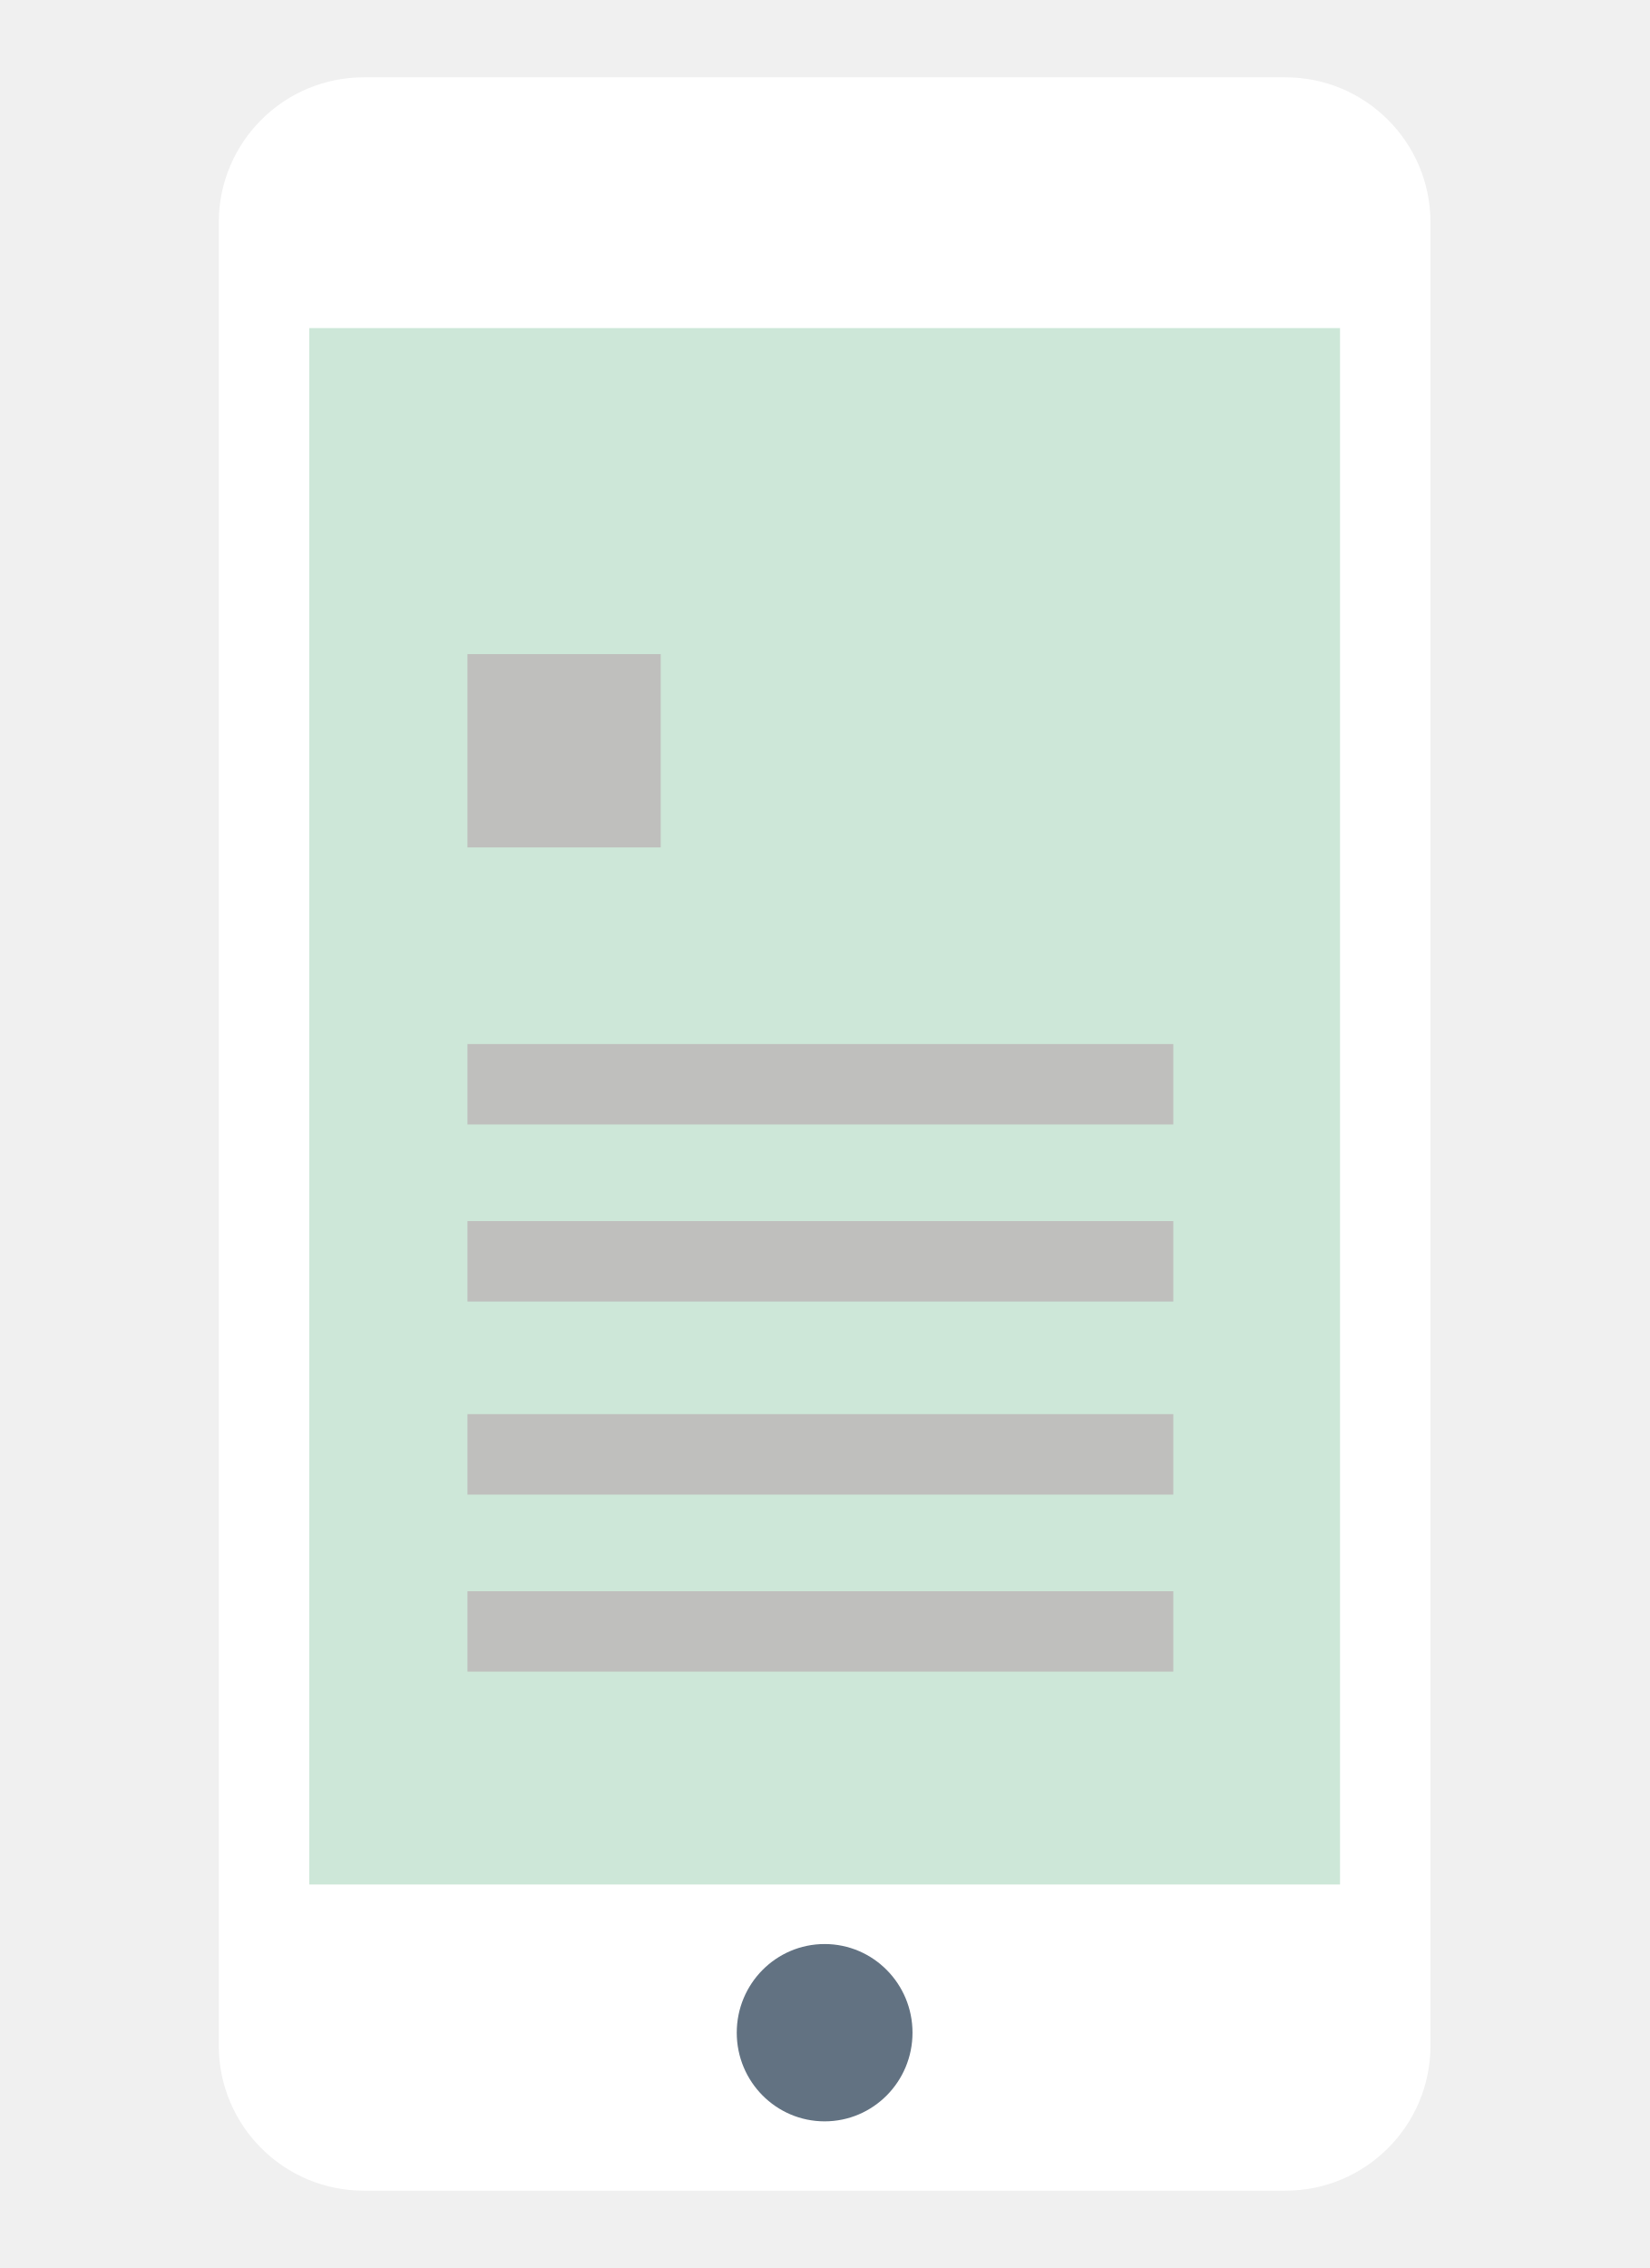
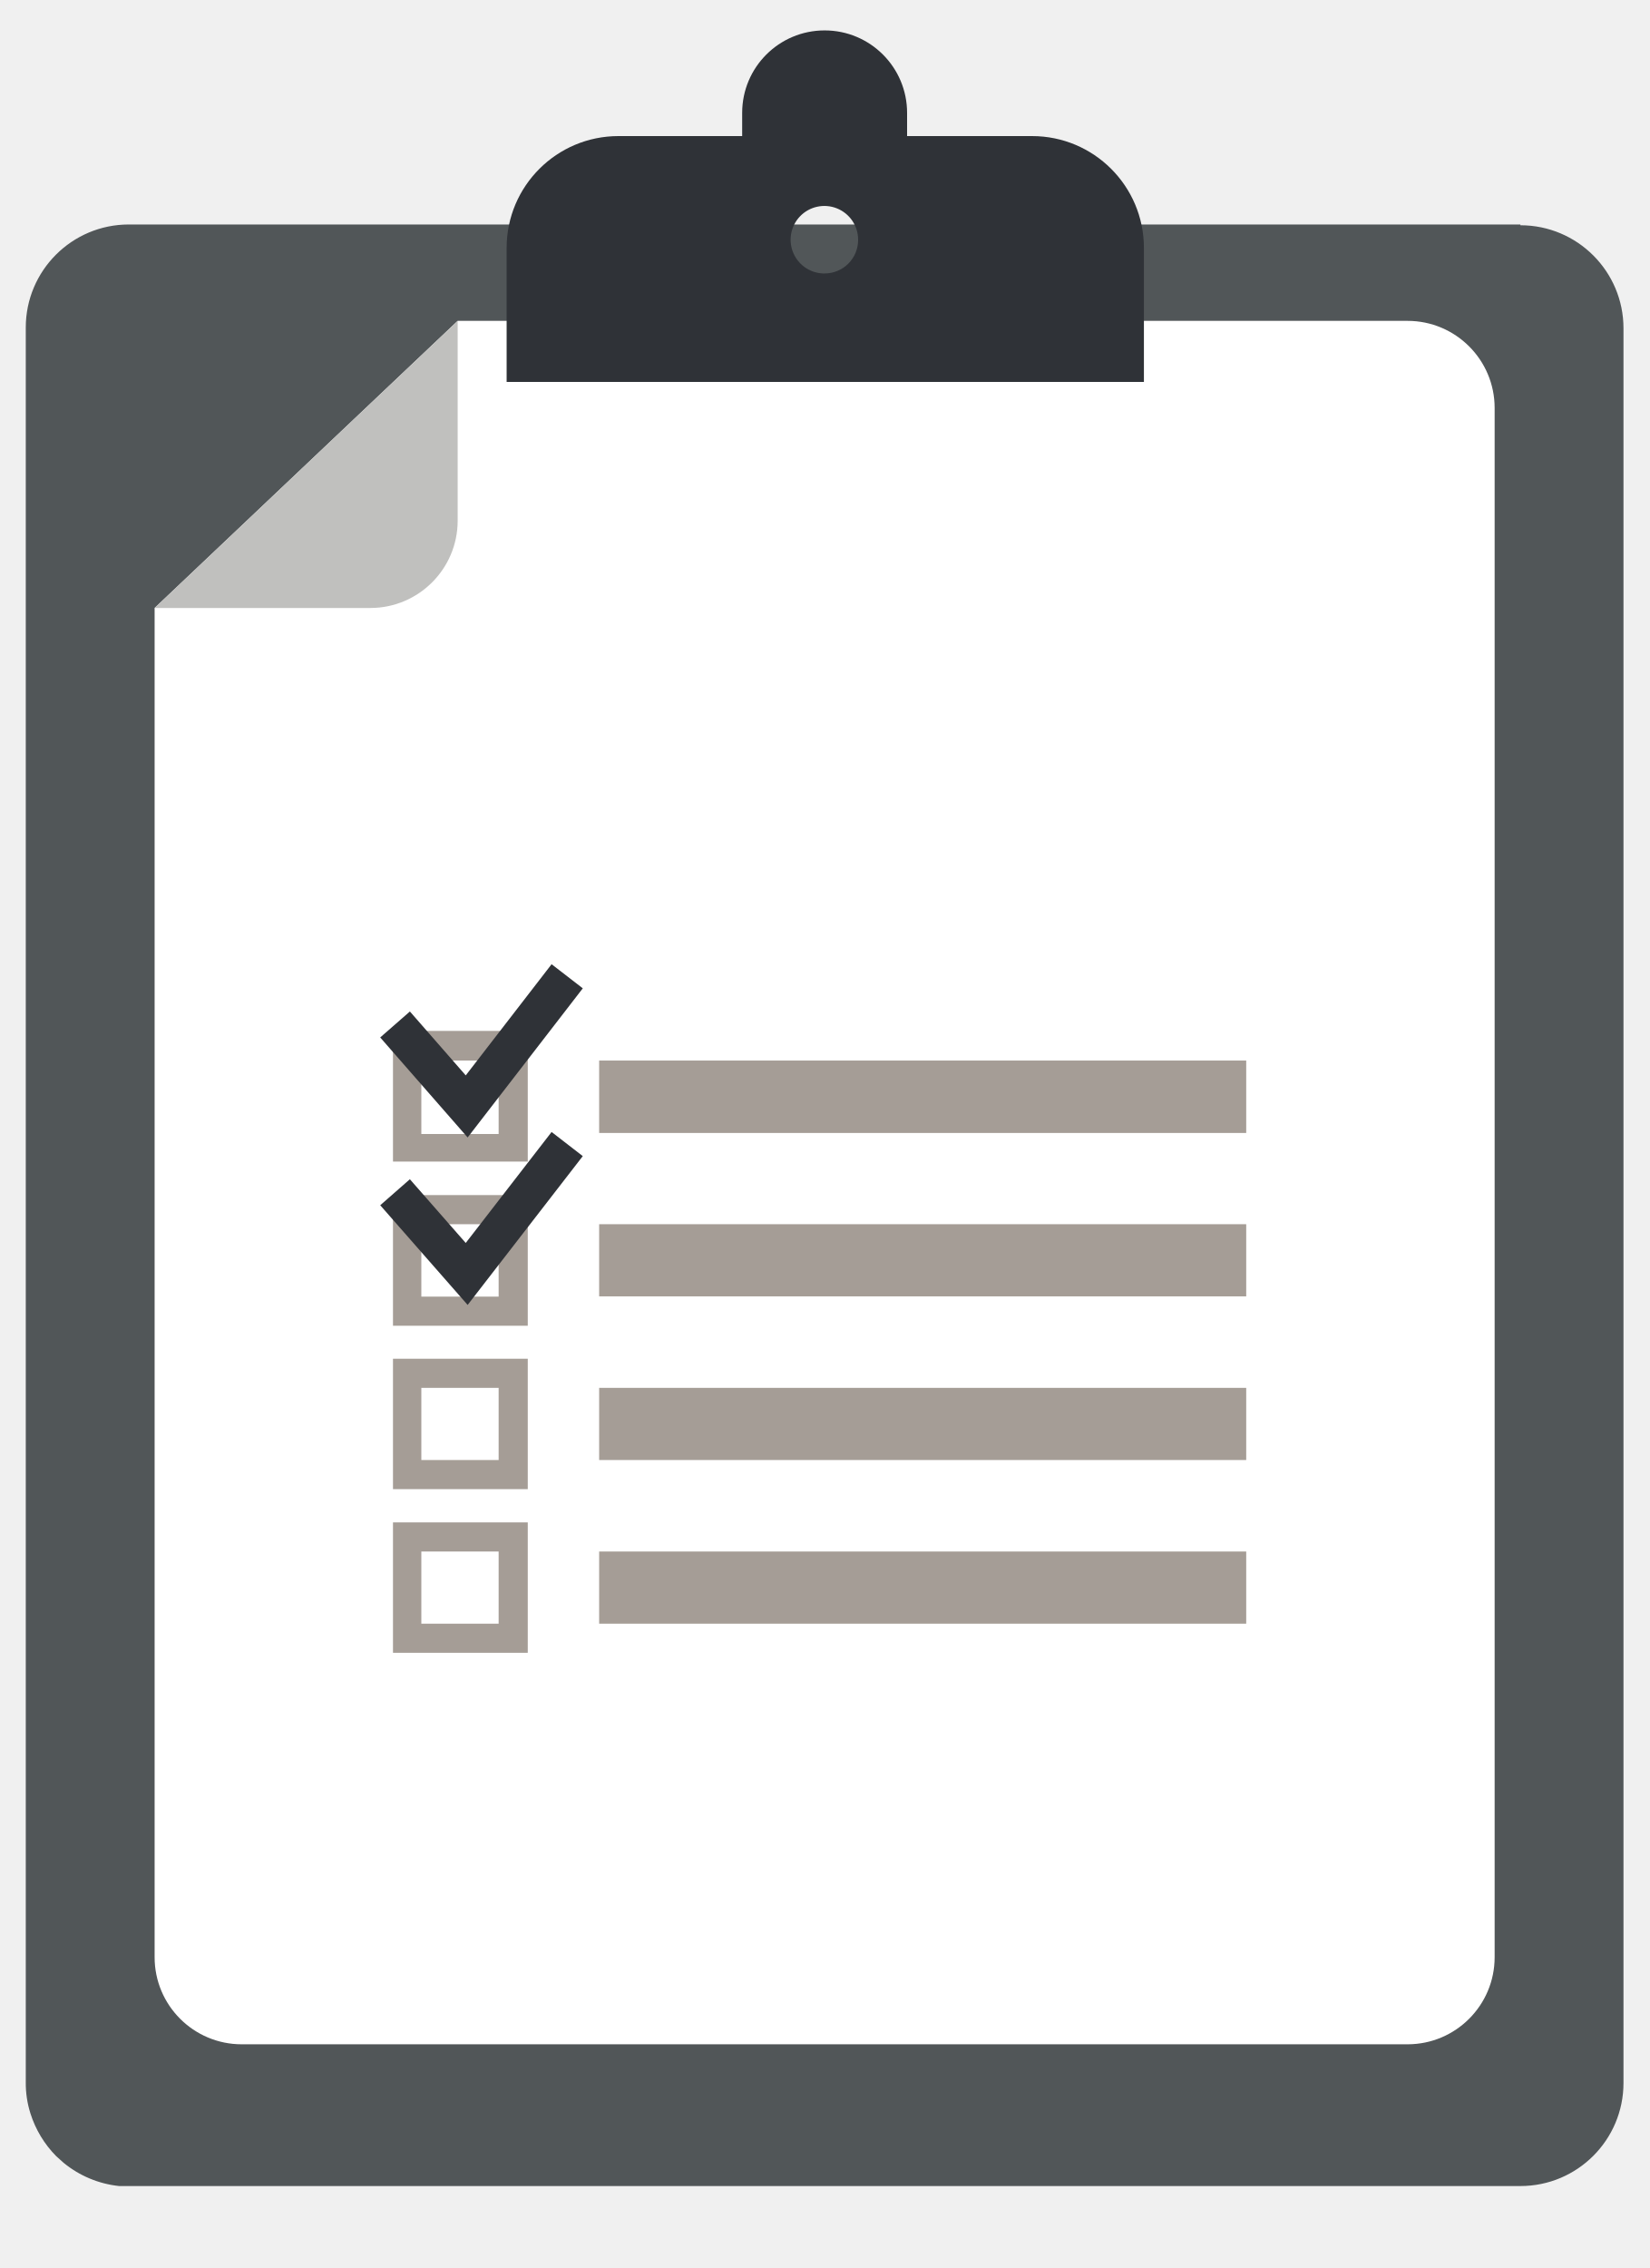
- <svg xmlns="http://www.w3.org/2000/svg" id="Layer_1" data-name="Layer 1" viewBox="0 0 64 88">
+ <svg xmlns="http://www.w3.org/2000/svg" role="img" aria-labelled-by="intervju-spm-02_title" id="Layer_1" data-name="Layer 1" viewBox="0 0 64 88">
  <defs>
-     <style>.cls-1,.cls-2{fill:none;}.cls-2{clip-rule:evenodd;}.cls-3{clip-path:url(#clip-path);}.cls-4{clip-path:url(#clip-path-2);}.cls-5{clip-path:url(#clip-path-3);}.cls-6{clip-path:url(#clip-path-4);}.cls-7{clip-path:url(#clip-path-5);}.cls-8{clip-path:url(#clip-path-6);}.cls-9{clip-path:url(#clip-path-7);}.cls-10{clip-path:url(#clip-path-8);}.cls-11{clip-path:url(#clip-path-9);}.cls-12{fill:#fff;}.cls-13{fill:#cde7d8;}.cls-14{fill:#627282;}.cls-15{clip-path:url(#clip-path-10);}.cls-16{clip-path:url(#clip-path-11);}.cls-17{fill:#bfbfbd;}.cls-18{clip-path:url(#clip-path-12);}.cls-19{clip-path:url(#clip-path-14);}.cls-20{clip-path:url(#clip-path-15);}.cls-21{clip-path:url(#clip-path-16);}.cls-22{clip-path:url(#clip-path-18);}.cls-23{clip-path:url(#clip-path-19);}</style>
-     <clipPath id="clip-path">
-       <rect class="cls-1" x="96.44" y="-435.75" width="63.12" height="37.99" rx="4.39" ry="4.39" />
-     </clipPath>
-     <clipPath id="clip-path-2">
-       <path class="cls-2" d="M131.57-431.79h-5.88a.79.79,0,0,1-.79-.79v-1a.79.79,0,0,1,.79-.79h5.88a.79.79,0,0,1,.79.79v1a.79.79,0,0,1-.79.79" />
-     </clipPath>
-     <clipPath id="clip-path-3">
-       <rect class="cls-1" x="126.92" y="-443.02" width="3.41" height="10.19" />
-     </clipPath>
-     <clipPath id="clip-path-4">
-       <path class="cls-2" d="M-96.29-148.35V-89.9a3.76,3.76,0,0,0,3.75,3.77h50.28A3.76,3.76,0,0,0-38.5-89.9V-157a3.76,3.76,0,0,0-3.75-3.77h-41Z" />
-     </clipPath>
-     <clipPath id="clip-path-5">
-       <path class="cls-2" d="M-98.77-151.47V-93A3.76,3.76,0,0,0-95-89.24h50.28A3.76,3.76,0,0,0-41-93v-67.11a3.76,3.76,0,0,0-3.75-3.77h-41Z" />
-     </clipPath>
-     <clipPath id="clip-path-6">
-       <path class="cls-2" d="M-102.5-154.82v58.21a3.77,3.77,0,0,0,3.78,3.76H-48a3.77,3.77,0,0,0,3.78-3.76v-66.83A3.77,3.77,0,0,0-48-167.2h-41.3Z" />
-     </clipPath>
-     <clipPath id="clip-path-7">
-       <path class="cls-2" d="M-89.32-167.2v8.62a3.77,3.77,0,0,1-3.78,3.76h-9.39Z" />
-     </clipPath>
-     <clipPath id="clip-path-8">
-       <rect class="cls-1" x="-102.5" y="-167.2" width="58.26" height="74.35" />
-     </clipPath>
-     <clipPath id="clip-path-9">
-       <path class="cls-2" d="M-88-110.82l-1.27,1.17-.38-.38a.09.09,0,0,0-.13,0,.09.09,0,0,0,0,.12l.44.44a.09.09,0,0,0,.06,0l.06,0,1.33-1.23a.09.09,0,0,0,0-.12A.09.09,0,0,0-88-110.82Zm-2.95.68a2.12,2.12,0,0,1,2.12-2.11,2.12,2.12,0,0,1,2.12,2.11A2.12,2.12,0,0,1-88.8-108,2.12,2.12,0,0,1-90.92-110.14Z" />
-     </clipPath>
-     <clipPath id="clip-path-10">
-       <rect class="cls-1" x="18.14" y="54.87" width="27.39" height="3.12" />
-     </clipPath>
-     <clipPath id="clip-path-11">
-       <rect class="cls-1" x="10.17" y="12.48" width="44.21" height="74.86" />
-     </clipPath>
-     <clipPath id="clip-path-12">
-       <rect class="cls-1" x="18.14" y="61.74" width="27.39" height="3.12" />
-     </clipPath>
-     <clipPath id="clip-path-14">
-       <rect class="cls-1" x="18.14" y="40.51" width="27.39" height="3.12" />
-     </clipPath>
-     <clipPath id="clip-path-15">
-       <rect class="cls-1" x="10.17" y="-1.88" width="44.21" height="74.86" />
-     </clipPath>
-     <clipPath id="clip-path-16">
-       <rect class="cls-1" x="18.14" y="47.38" width="27.39" height="3.12" />
-     </clipPath>
-     <clipPath id="clip-path-18">
-       <path class="cls-2" d="M588-868.85c-.58,1.86,0,4.7,1.9,4.56,2.13-.16,2.54-3.67,1.7-5.48a1.92,1.92,0,0,0-1.71-1C588.73-870.81,588.09-869.2,588-868.85Z" />
-     </clipPath>
-     <clipPath id="clip-path-19">
-       <path class="cls-2" d="M609.87-869.78c-.83,1.81-.43,5.33,1.7,5.48,1.95.15,2.49-2.7,1.9-4.56-.11-.35-.75-2-1.89-2A1.92,1.92,0,0,0,609.87-869.78Z" />
-     </clipPath>
+     <style>
+ 			.cls-1{fill:#515658;}.cls-2{fill:#fff;}.cls-3{fill:#c0c0be;}.cls-4{fill:#2f3237;}.cls-5{fill:#a59d96;}.cls-6{fill:none;stroke:#2f3237;stroke-miterlimit:10;stroke-width:1.53px;}
+ 		</style>
  </defs>
-   <rect class="cls-12" x="8.49" y="3" width="47.02" height="82" rx="5.63" ry="5.63" />
-   <rect class="cls-13" x="12" y="12.73" width="40" height="60.39" />
-   <ellipse class="cls-14" cx="32" cy="78.87" rx="3.41" ry="3.44" />
-   <g class="cls-15">
-     <g class="cls-16">
-       <rect class="cls-17" x="15.98" y="52.01" width="31.72" height="8.83" />
-     </g>
-   </g>
-   <g class="cls-18">
-     <g class="cls-16">
-       <rect class="cls-17" x="15.98" y="58.88" width="31.72" height="8.83" />
-     </g>
-   </g>
-   <g class="cls-19">
-     <g class="cls-20">
-       <rect class="cls-17" x="15.98" y="37.65" width="31.72" height="8.83" />
-     </g>
-   </g>
-   <g class="cls-21">
-     <g class="cls-20">
-       <rect class="cls-17" x="15.98" y="44.52" width="31.72" height="8.83" />
-     </g>
-   </g>
-   <rect class="cls-17" x="18.14" y="25.38" width="7.5" height="7.5" />
+   <path class="cls-1" d="M59,8.71H5a4,4,0,0,0-4,4V80.79A3.9,3.9,0,0,0,1.18,82a4.13,4.13,0,0,0,1,1.66l.29.26a4.07,4.07,0,0,0,2.15.9l.41,0H59a4,4,0,0,0,4-4V12.74a4,4,0,0,0-4-4" />
+   <path class="cls-2" d="M6,23.59V75.94a3.38,3.38,0,0,0,3.38,3.38H54.63A3.38,3.38,0,0,0,58,75.94V15.83a3.38,3.38,0,0,0-3.38-3.38H17.76Z" />
+   <path class="cls-3" d="M17.76,12.45v7.76a3.39,3.39,0,0,1-3.38,3.38H6Z" />
+   <path class="cls-4" d="M40.05,5.28H35.2v-.9a3.2,3.2,0,0,0-6.4,0v.9H24a4.34,4.34,0,0,0-4.34,4.33v5.21H44.39V9.61a4.34,4.34,0,0,0-4.34-4.33m-8,5.33A1.31,1.31,0,1,1,33.3,9.3,1.3,1.3,0,0,1,32,10.61" />
+   <rect class="cls-5" x="23.25" y="41.15" width="25.11" height="2.81" />
+   <rect class="cls-5" x="23.25" y="47.5" width="25.11" height="2.8" />
+   <rect class="cls-5" x="23.25" y="53.85" width="25.11" height="2.8" />
+   <rect class="cls-5" x="23.25" y="60.2" width="25.11" height="2.8" />
+   <path class="cls-5" d="M19.35,41.15V44h-3V41.15h3M20.48,40H15.25v5.07h5.23V40Z" />
+   <path class="cls-5" d="M19.35,47.5v2.81h-3V47.5h3m1.13-1.13H15.25v5.07h5.23V46.37Z" />
+   <path class="cls-5" d="M19.35,53.85v2.8h-3v-2.8h3m1.13-1.13H15.25v5.06h5.23V52.72Z" />
+   <path class="cls-5" d="M19.35,60.2V63h-3V60.2h3m1.13-1.13H15.25v5.06h5.23V59.07Z" />
+   <polyline class="cls-6" points="15.33 39.75 18.11 42.93 22.01 37.88" />
+   <polyline class="cls-6" points="15.33 46.26 18.11 49.43 22.01 44.39" />
</svg>
